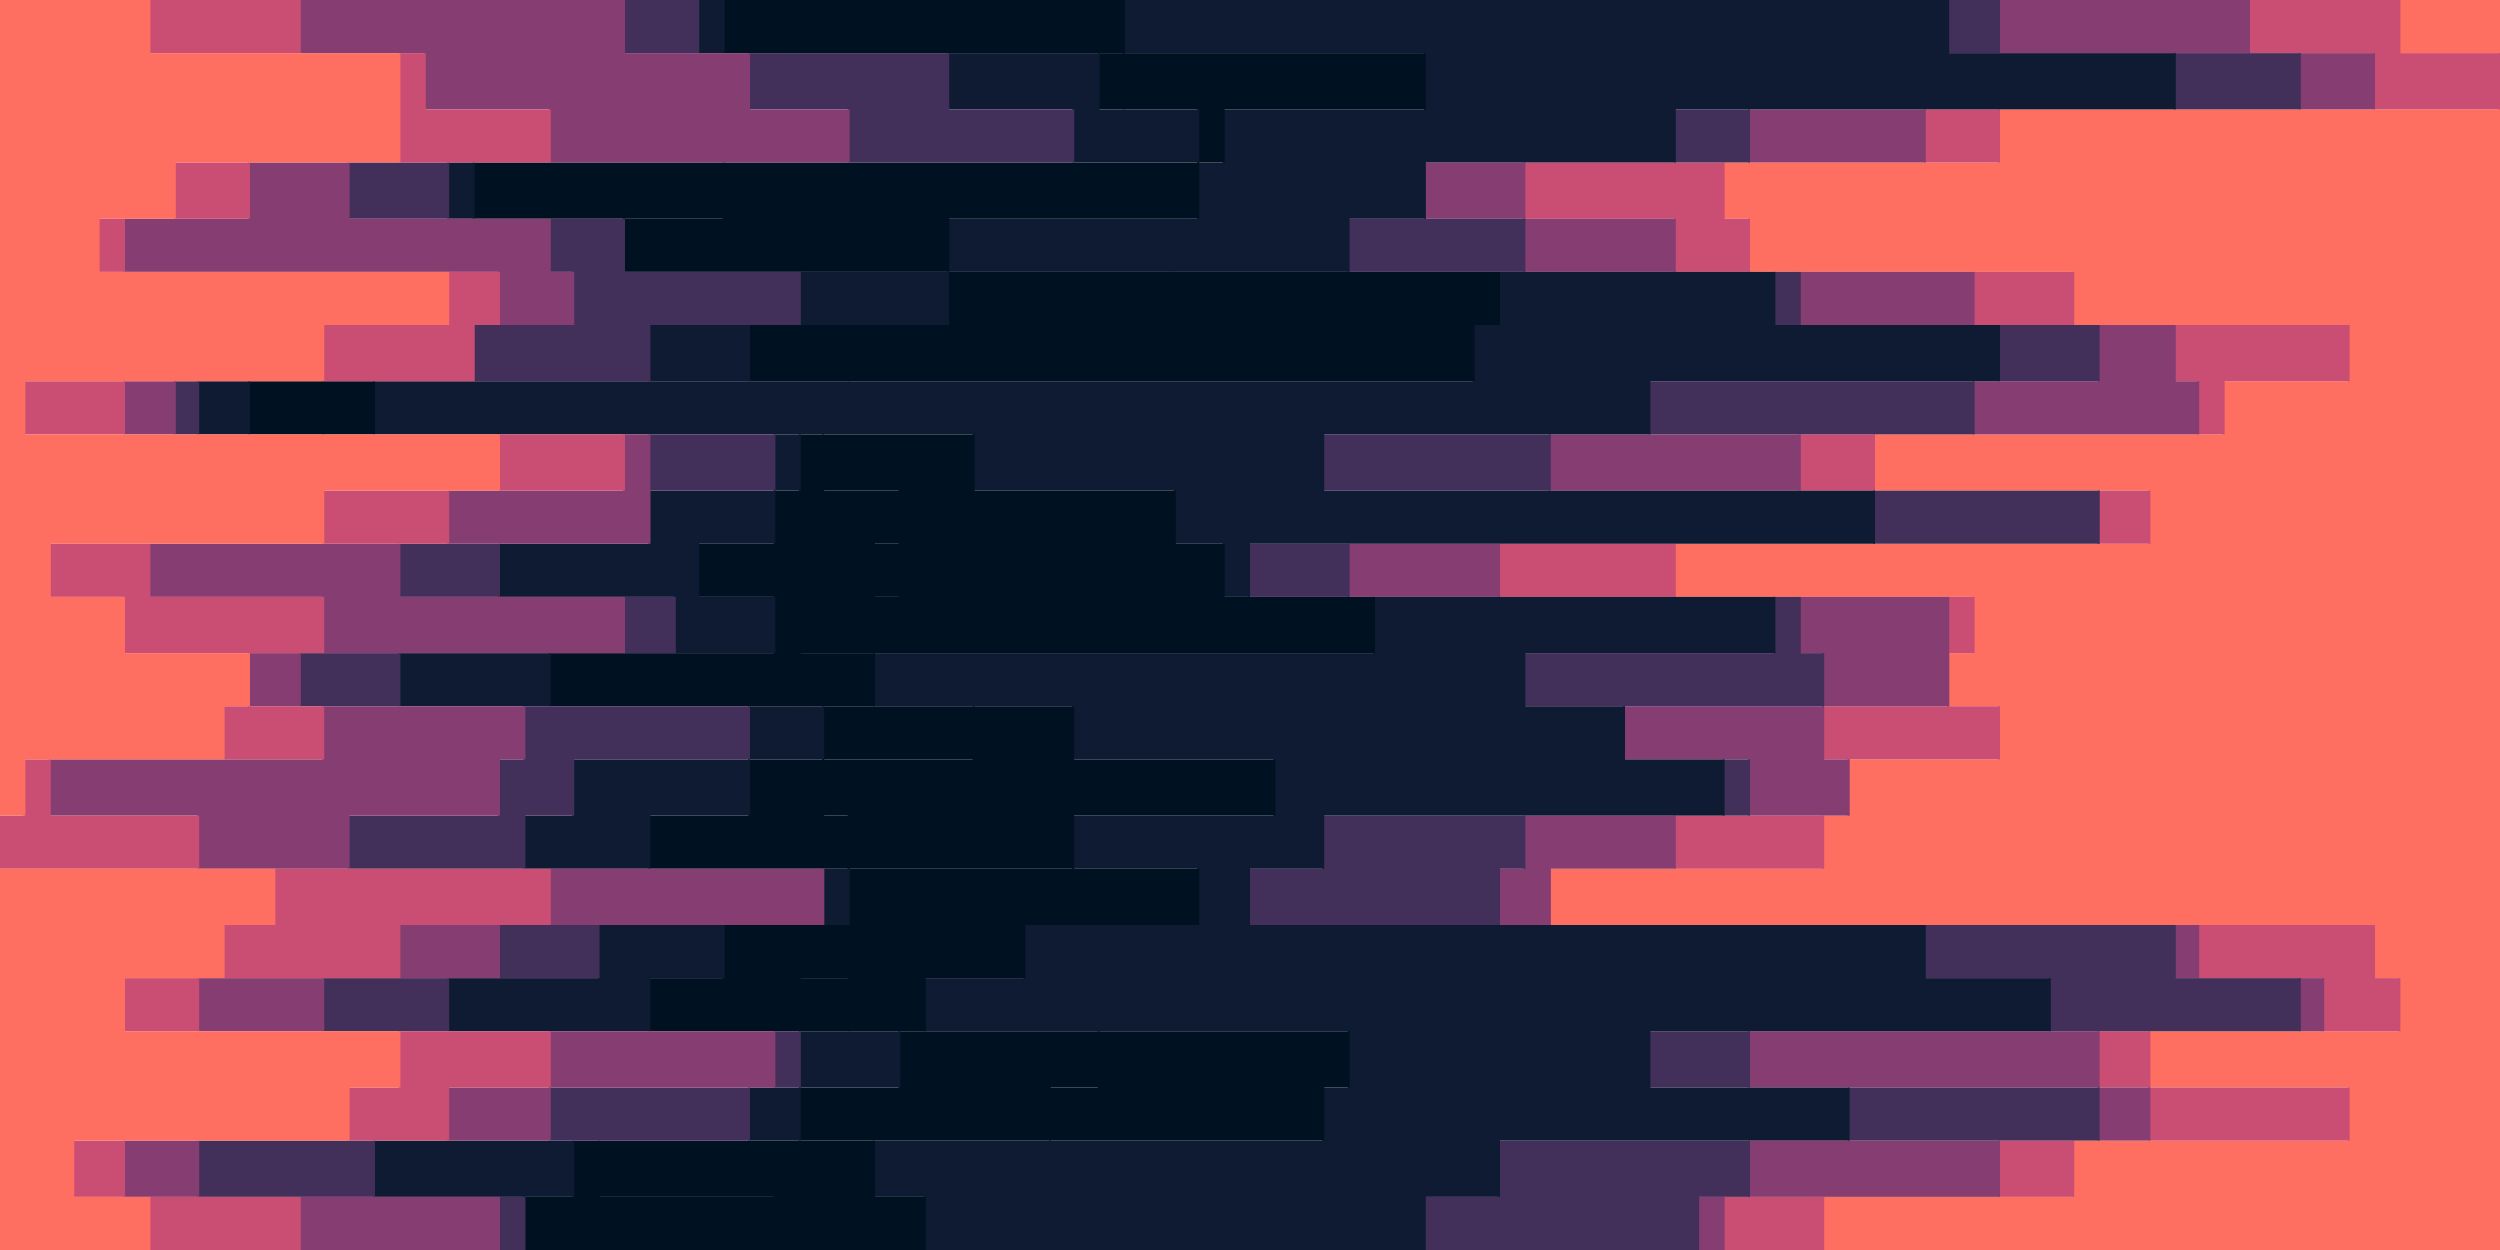
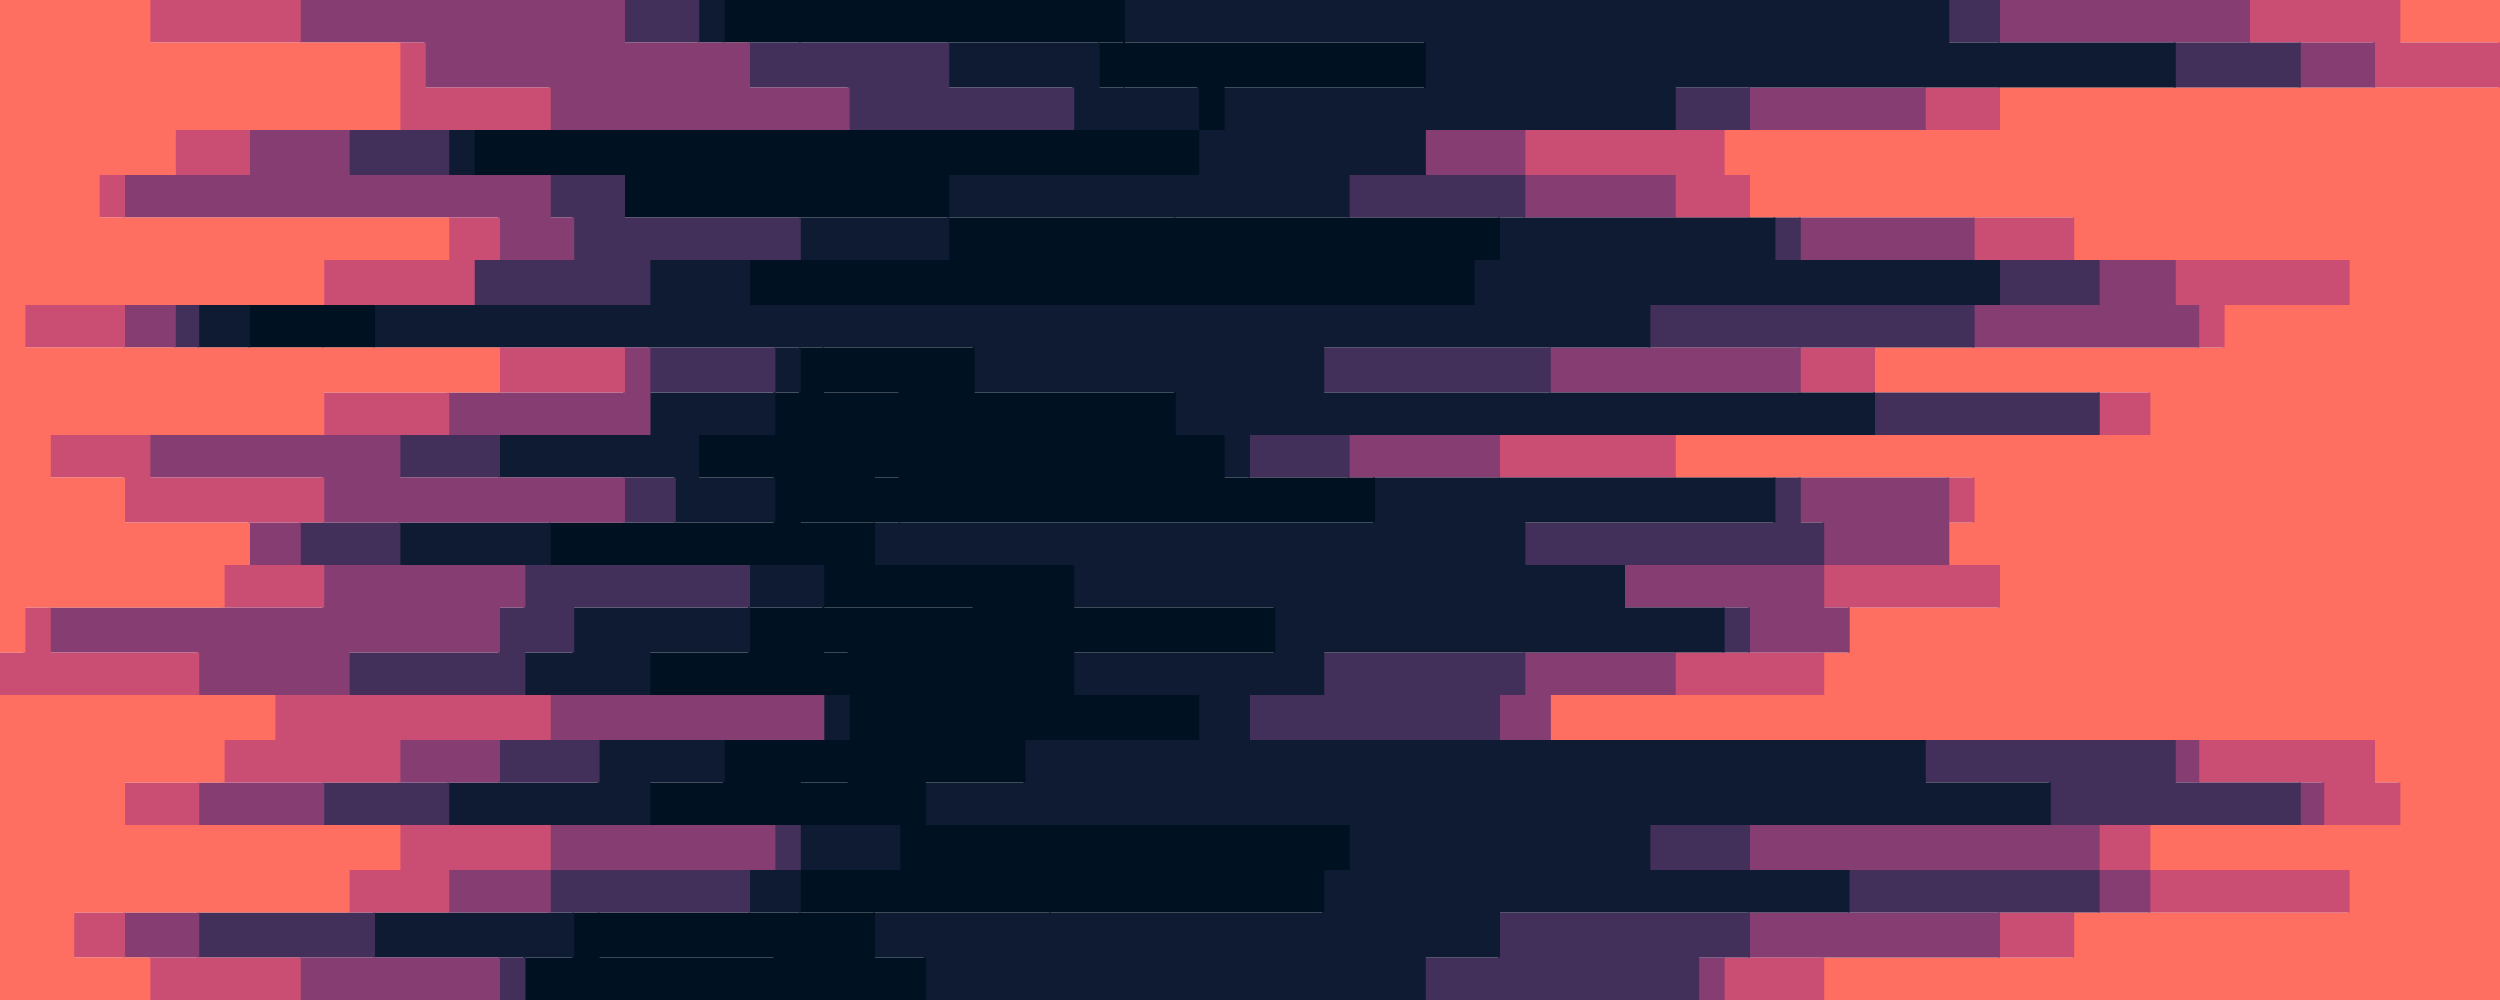
- <svg xmlns="http://www.w3.org/2000/svg" width="200mm" height="100mm" viewBox="0 0 200 100" version="1.1" id="svg658" xml:space="preserve">
+ <svg xmlns="http://www.w3.org/2000/svg" width="250mm" height="100mm" viewBox="0 0 250 100" version="1.1" id="svg658" xml:space="preserve">
  <defs id="defs655">
    <clipPath clipPathUnits="userSpaceOnUse" id="clipPath2084">
      <rect style="opacity:1;fill:#ffffff;stroke-width:1" id="rect2086" width="268.552" height="61.802" x="-48.626" y="499.527" />
    </clipPath>
    <clipPath clipPathUnits="userSpaceOnUse" id="clipPath2084-2">
      <rect style="opacity:1;fill:#ffffff;stroke-width:1" id="rect2086-9" width="268.552" height="61.802" x="-48.626" y="499.527" />
    </clipPath>
    <clipPath clipPathUnits="userSpaceOnUse" id="clipPath2084-27">
      <rect style="opacity:1;fill:#ffffff;stroke-width:1" id="rect2086-0" width="268.552" height="61.802" x="-48.626" y="499.527" />
    </clipPath>
    <clipPath clipPathUnits="userSpaceOnUse" id="clipPath2084-3">
      <rect style="opacity:1;fill:#ffffff;stroke-width:1" id="rect2086-6" width="268.552" height="61.802" x="-48.626" y="499.527" />
    </clipPath>
    <clipPath clipPathUnits="userSpaceOnUse" id="clipPath2349">
      <rect style="opacity:1;fill:none;stroke:#505050;stroke-width:1.374;stroke-opacity:1" id="rect2351" width="61.579" height="61.802" x="-48.626" y="499.527" />
    </clipPath>
    <clipPath clipPathUnits="userSpaceOnUse" id="clipPath2353">
      <rect style="fill:none;stroke:#505050;stroke-width:1.374;stroke-opacity:1" id="rect2355" width="61.579" height="61.802" x="21.25" y="500.214" />
    </clipPath>
    <clipPath clipPathUnits="userSpaceOnUse" id="clipPath2357">
      <rect style="fill:none;stroke:#505050;stroke-width:1.374;stroke-opacity:1" id="rect2359" width="61.579" height="61.802" x="89.141" y="500.214" />
    </clipPath>
    <clipPath clipPathUnits="userSpaceOnUse" id="clipPath2361">
      <rect style="fill:none;stroke:#505050;stroke-width:1.304;stroke-opacity:1" id="rect2363" width="55.413" height="61.871" x="164.548" y="499.492" />
    </clipPath>
    <clipPath clipPathUnits="userSpaceOnUse" id="clipPath2634">
      <rect style="opacity:1;fill:none;stroke:#505050;stroke-width:0.813;stroke-opacity:1" id="rect2636" width="110.771" height="116.299" x="153.555" y="500.96" />
    </clipPath>
    <clipPath clipPathUnits="userSpaceOnUse" id="clipPath11658">
      <rect style="opacity:0.516;fill:none;stroke:#000000;stroke-width:1.235" id="rect11660" width="110.543" height="114.057" x="-614.373" y="151.886" transform="matrix(-4.6962651e-5,-1,1,4.6962651e-5,0,0)" />
    </clipPath>
  </defs>
  <g id="layer1" transform="translate(34.28053,-340.0346)">
-     <g id="g11048-3" transform="matrix(0.15625,0,0,0.25,-34.28053,340.0346)">
+     <g id="g11048-3" transform="matrix(0.1953125,0,0,0.25,-34.28053,340.0346)">
      <path d="M 1189,400 H 933 v -17 h 128 v -18 h 141 v -17 h -102 v -18 h 128 v -17 h -13 V 296 H 793 v -18 h 140 v -17 h 13 v -18 h 77 v -17 h -26 v -17 h 13 V 191 H 857 v -17 h 243 V 157 H 959 v -18 h 179 v -17 h 64 V 104 H 1061 V 87 H 895 V 70 H 882 V 52 h 141 V 35 h 256 V 17 h -51 V 0 h 52 v 17 0 18 0 17 0 18 0 17 0 17 0 18 0 17 0 18 0 17 0 17 0 18 0 17 0 17 0 18 0 17 0 18 0 17 0 17 0 18 0 17 0 18 0 17 0 z" fill="#ff6f61" id="path11007-6" />
      <path d="M 1087,400 H 882 v -17 h 141 v -18 h 77 v -17 h -26 v -18 h 115 v -17 h -64 V 296 H 793 v -18 h 64 v -17 h 89 v -18 h -13 v -17 h 64 v -17 0 -18 H 767 v -17 h 307 V 157 H 921 v -18 h 204 v -17 h -12 V 104 H 1010 V 87 H 857 V 70 H 780 V 52 H 985 V 35 h 230 V 17 h -64 V 0 h 78 v 17 h 51 V 35 H 1024 V 52 H 883 v 18 h 13 v 17 h 166 v 17 h 141 v 18 h -64 v 17 H 960 v 18 h 141 v 17 H 858 v 17 h 153 v 18 h -13 v 17 h 26 v 17 h -77 v 18 h -13 v 17 H 794 v 18 h 422 v 17 h 13 v 17 h -128 v 18 h 102 v 17 h -141 v 18 H 934 v 17 h 256 z" fill="#ca4e73" id="path11009-7" />
      <path d="M 1074,400 H 869 v -17 h 26 v -18 h 179 V 348 H 895 v -18 h 282 v -17 h -64 V 296 H 767 v -18 h 13 V 261 H 895 V 243 H 831 V 226 H 933 V 209 H 921 V 191 H 690 v -17 h 384 V 157 H 793 v -18 h 217 v -17 h 64 V 104 H 921 V 87 H 780 V 70 H 729 V 52 H 895 V 35 h 282 V 17 H 1023 V 0 h 129 v 17 h 64 V 35 H 986 V 52 H 781 v 18 h 77 v 17 h 153 v 17 h 103 v 18 h 12 v 17 H 922 v 18 h 153 v 17 H 768 v 17 h 230 v 18 0 17 h -64 v 17 h 13 v 18 h -89 v 17 h -64 v 18 h 332 v 17 h 64 v 17 h -115 v 18 h 26 v 17 h -77 v 18 H 883 v 17 h 205 z" fill="#863e72" id="path11011-5" />
      <path d="M 1023,400 H 729 v -17 h 38 V 365 H 946 V 348 H 844 v -18 h 205 V 313 H 985 V 296 H 639 v -18 h 38 V 261 H 882 V 243 H 831 V 226 H 780 V 209 H 908 V 191 H 639 V 174 H 959 V 157 H 677 v -18 h 167 v -17 h 179 V 104 H 908 V 87 H 690 V 70 h 39 V 52 H 857 V 35 h 256 V 17 H 997 V 0 h 27 v 17 h 154 V 35 H 896 V 52 H 730 v 18 h 51 v 17 h 141 v 17 h 153 v 18 h -64 v 17 H 794 v 18 h 281 v 17 H 691 v 17 h 231 v 18 h 12 v 17 H 832 v 17 h 64 v 18 H 781 v 17 h -13 v 18 h 346 v 17 h 64 v 17 H 896 v 18 h 179 v 17 H 896 v 18 h -26 v 17 h 205 z" fill="#42305b" id="path11013-3" />
      <path d="m 549,400 h -76 v -17 h -26 v -18 h 230 v -17 h 13 V 330 H 473 v -17 h 51 v -17 h 89 V 278 H 549 V 261 H 652 V 243 H 549 V 226 H 447 V 209 H 703 V 191 H 626 V 174 H 601 V 157 H 498 V 139 H 191 v -17 h 563 v -18 h 13 V 87 H 485 V 70 H 613 V 52 h 13 V 35 H 729 V 17 H 575 V 0 h 423 v 17 h 116 V 35 H 858 V 52 H 730 v 18 h -39 v 17 h 218 v 17 h 115 v 18 H 845 v 17 H 678 v 18 h 282 v 17 H 640 v 17 h 269 v 18 H 781 v 17 h 51 v 17 h 51 v 18 H 678 v 17 h -38 v 18 h 346 v 17 h 64 v 17 H 845 v 18 h 102 v 17 H 768 v 18 h -38 v 17 h 294 z" fill="#0e1b33" id="path11015-5" />
      <path d="m 383,400 h 13 v -17 h -90 v -18 h 231 v -17 h 25 V 330 H 434 V 313 H 409 V 296 H 549 V 278 H 434 v -17 h -13 v -18 h 77 v -17 h -89 v -17 h 51 v -18 h -13 v -17 h 13 V 157 H 421 V 139 H 165 V 122 H 434 V 104 H 601 V 87 H 319 V 70 h 51 V 52 H 613 V 35 H 575 V 17 H 409 V 0 H 576 V 17 H 730 V 35 H 627 V 52 H 614 V 70 H 486 v 17 h 282 v 17 h -13 v 18 H 192 v 17 h 307 v 18 h 103 v 17 h 25 v 17 h 77 v 18 H 448 v 17 h 102 v 17 h 103 v 18 H 550 v 17 h 64 v 18 h -89 v 17 h -51 v 17 h 217 v 18 h -13 v 17 H 448 v 18 h 26 v 17 h 76 z" fill="#001122" id="path11017-6" />
      <path d="M 383,400 H 268 v -17 h 25 v -18 h 116 v -17 h 51 V 330 H 332 v -17 h 38 v -17 h 64 V 278 H 332 v -17 h 51 v -18 h 38 V 226 H 281 v -17 h 115 v -18 h -39 v -17 h 39 v -17 h 13 V 139 H 127 V 122 H 383 V 104 H 485 V 87 H 319 V 70 H 242 V 52 H 613 V 35 H 562 V 17 H 370 V 0 h 40 v 17 h 166 v 18 h 38 V 52 H 371 v 18 h -51 v 17 h 282 v 17 H 435 v 18 H 166 v 17 h 256 v 18 h 39 v 17 h -13 v 17 h 13 v 18 h -51 v 17 h 89 v 17 h -77 v 18 h 13 v 17 h 115 v 18 H 410 v 17 h 25 v 17 h 128 v 18 h -25 v 17 H 307 v 18 h 90 v 17 h -13 z" fill="#001122" id="path11019-2" />
      <path d="M 370,400 H 268 v -17 h -77 v -18 h 192 v -17 h 26 V 330 H 229 v -17 h 77 V 296 H 421 V 278 H 268 v -17 h 25 v -18 h 90 V 226 H 204 v -17 h 141 v -18 h -90 v -17 h 77 v -17 h 64 V 139 H 101 v -17 h 231 v -18 h 77 V 87 H 319 V 70 H 229 V 52 H 549 V 35 H 485 V 17 H 357 V 0 h 14 v 17 h 192 v 18 h 51 V 52 H 243 v 18 h 77 v 17 h 166 v 17 H 384 v 18 H 128 v 17 h 282 v 18 h -13 v 17 h -39 v 17 h 39 v 18 H 282 v 17 h 140 v 17 h -38 v 18 h -51 v 17 h 102 v 18 h -64 v 17 h -38 v 17 h 128 v 18 h -51 v 17 H 294 v 18 h -25 v 17 h 115 z" fill="#0e1b33" id="path11021-9" />
      <path d="M 293,400 H 255 V 383 H 101 V 365 H 281 V 348 H 396 V 330 H 165 v -17 h 90 V 296 H 421 V 278 H 178 v -17 h 77 v -18 h 13 V 226 H 153 V 209 H 319 V 191 H 204 v -17 h 128 v -17 0 -18 H 89 v -17 h 153 v -18 h 51 V 87 H 281 V 70 H 178 V 52 H 434 V 35 H 383 V 17 H 319 V 0 h 39 v 17 h 128 v 18 h 64 V 52 H 230 v 18 h 90 v 17 h 90 v 17 h -77 v 18 H 102 v 17 h 295 v 18 h -64 v 17 h -77 v 17 h 90 v 18 H 205 v 17 h 179 v 17 h -90 v 18 h -25 v 17 h 153 v 18 H 307 v 17 h -77 v 17 h 180 v 18 h -26 v 17 H 192 v 18 h 77 v 17 h 102 z" fill="#42305b" id="path11023-1" />
      <path d="M 242,400 H 153 V 383 H 63 v -18 h 166 v -17 h 52 V 330 H 101 v -17 h 103 v -17 h 77 V 278 H 101 V 261 H 25 v -18 h 140 v -17 h -38 v -17 h 38 V 191 H 76 v -17 h 153 v -17 h 90 V 139 H 63 v -17 h 179 v -18 h 13 V 87 H 63 V 70 h 64 V 52 H 281 V 35 H 217 V 17 H 153 V 0 h 167 v 17 h 64 v 18 h 51 V 52 H 179 v 18 h 103 v 17 h 12 v 17 h -51 v 18 H 90 v 17 h 243 v 18 0 17 H 205 v 17 h 115 v 18 H 154 v 17 h 115 v 17 h -13 v 18 h -77 v 17 h 243 v 18 H 256 v 17 h -90 v 17 h 231 v 18 H 282 v 17 H 102 v 18 h 154 v 17 h 38 z" fill="#863e72" id="path11025-2" />
      <path d="M 165,400 H 76 V 383 H 37 v -18 h 141 v -17 h 26 V 330 H 63 v -17 h 51 v -17 h 26 V 278 H 0 v -17 h 12 v -18 h 102 v -17 h 13 V 209 H 63 V 191 H 25 v -17 h 140 v -17 h 90 V 139 H 12 v -17 h 153 v -18 h 64 V 87 H 50 V 70 H 89 V 52 H 204 V 35 35 17 H 76 V 0 h 78 v 17 h 64 v 18 h 64 V 52 H 128 V 70 H 64 v 17 h 192 v 17 h -13 v 18 H 64 v 17 h 256 v 18 h -90 v 17 H 77 v 17 h 89 v 18 h -38 v 17 h 38 v 17 H 26 v 18 h 76 v 17 h 180 v 18 h -77 v 17 H 102 v 17 h 180 v 18 h -52 v 17 H 64 v 18 h 90 v 17 h 89 z" fill="#ca4e73" id="path11027-7" />
      <path d="m 0,400 v 0 -17 0 -18 0 -17 0 -18 0 -17 0 -17 0 -18 0 -17 0 -18 0 -17 0 -17 0 -18 0 -17 0 -17 0 -18 0 -17 0 -18 0 -17 0 -17 0 -18 0 -17 0 -18 0 -17 h 77 v 17 h 128 v 18 0 17 H 90 V 70 H 51 v 17 h 179 v 17 h -64 v 18 H 13 v 17 h 243 v 18 h -90 v 17 H 26 v 17 h 38 v 18 h 64 v 17 h -13 v 17 H 13 v 18 H 0 v 17 h 141 v 18 h -26 v 17 H 64 v 17 h 141 v 18 h -26 v 17 H 38 v 18 h 39 v 17 h 89 z" fill="#ff6f61" id="path11029-0" />
    </g>
  </g>
</svg>
